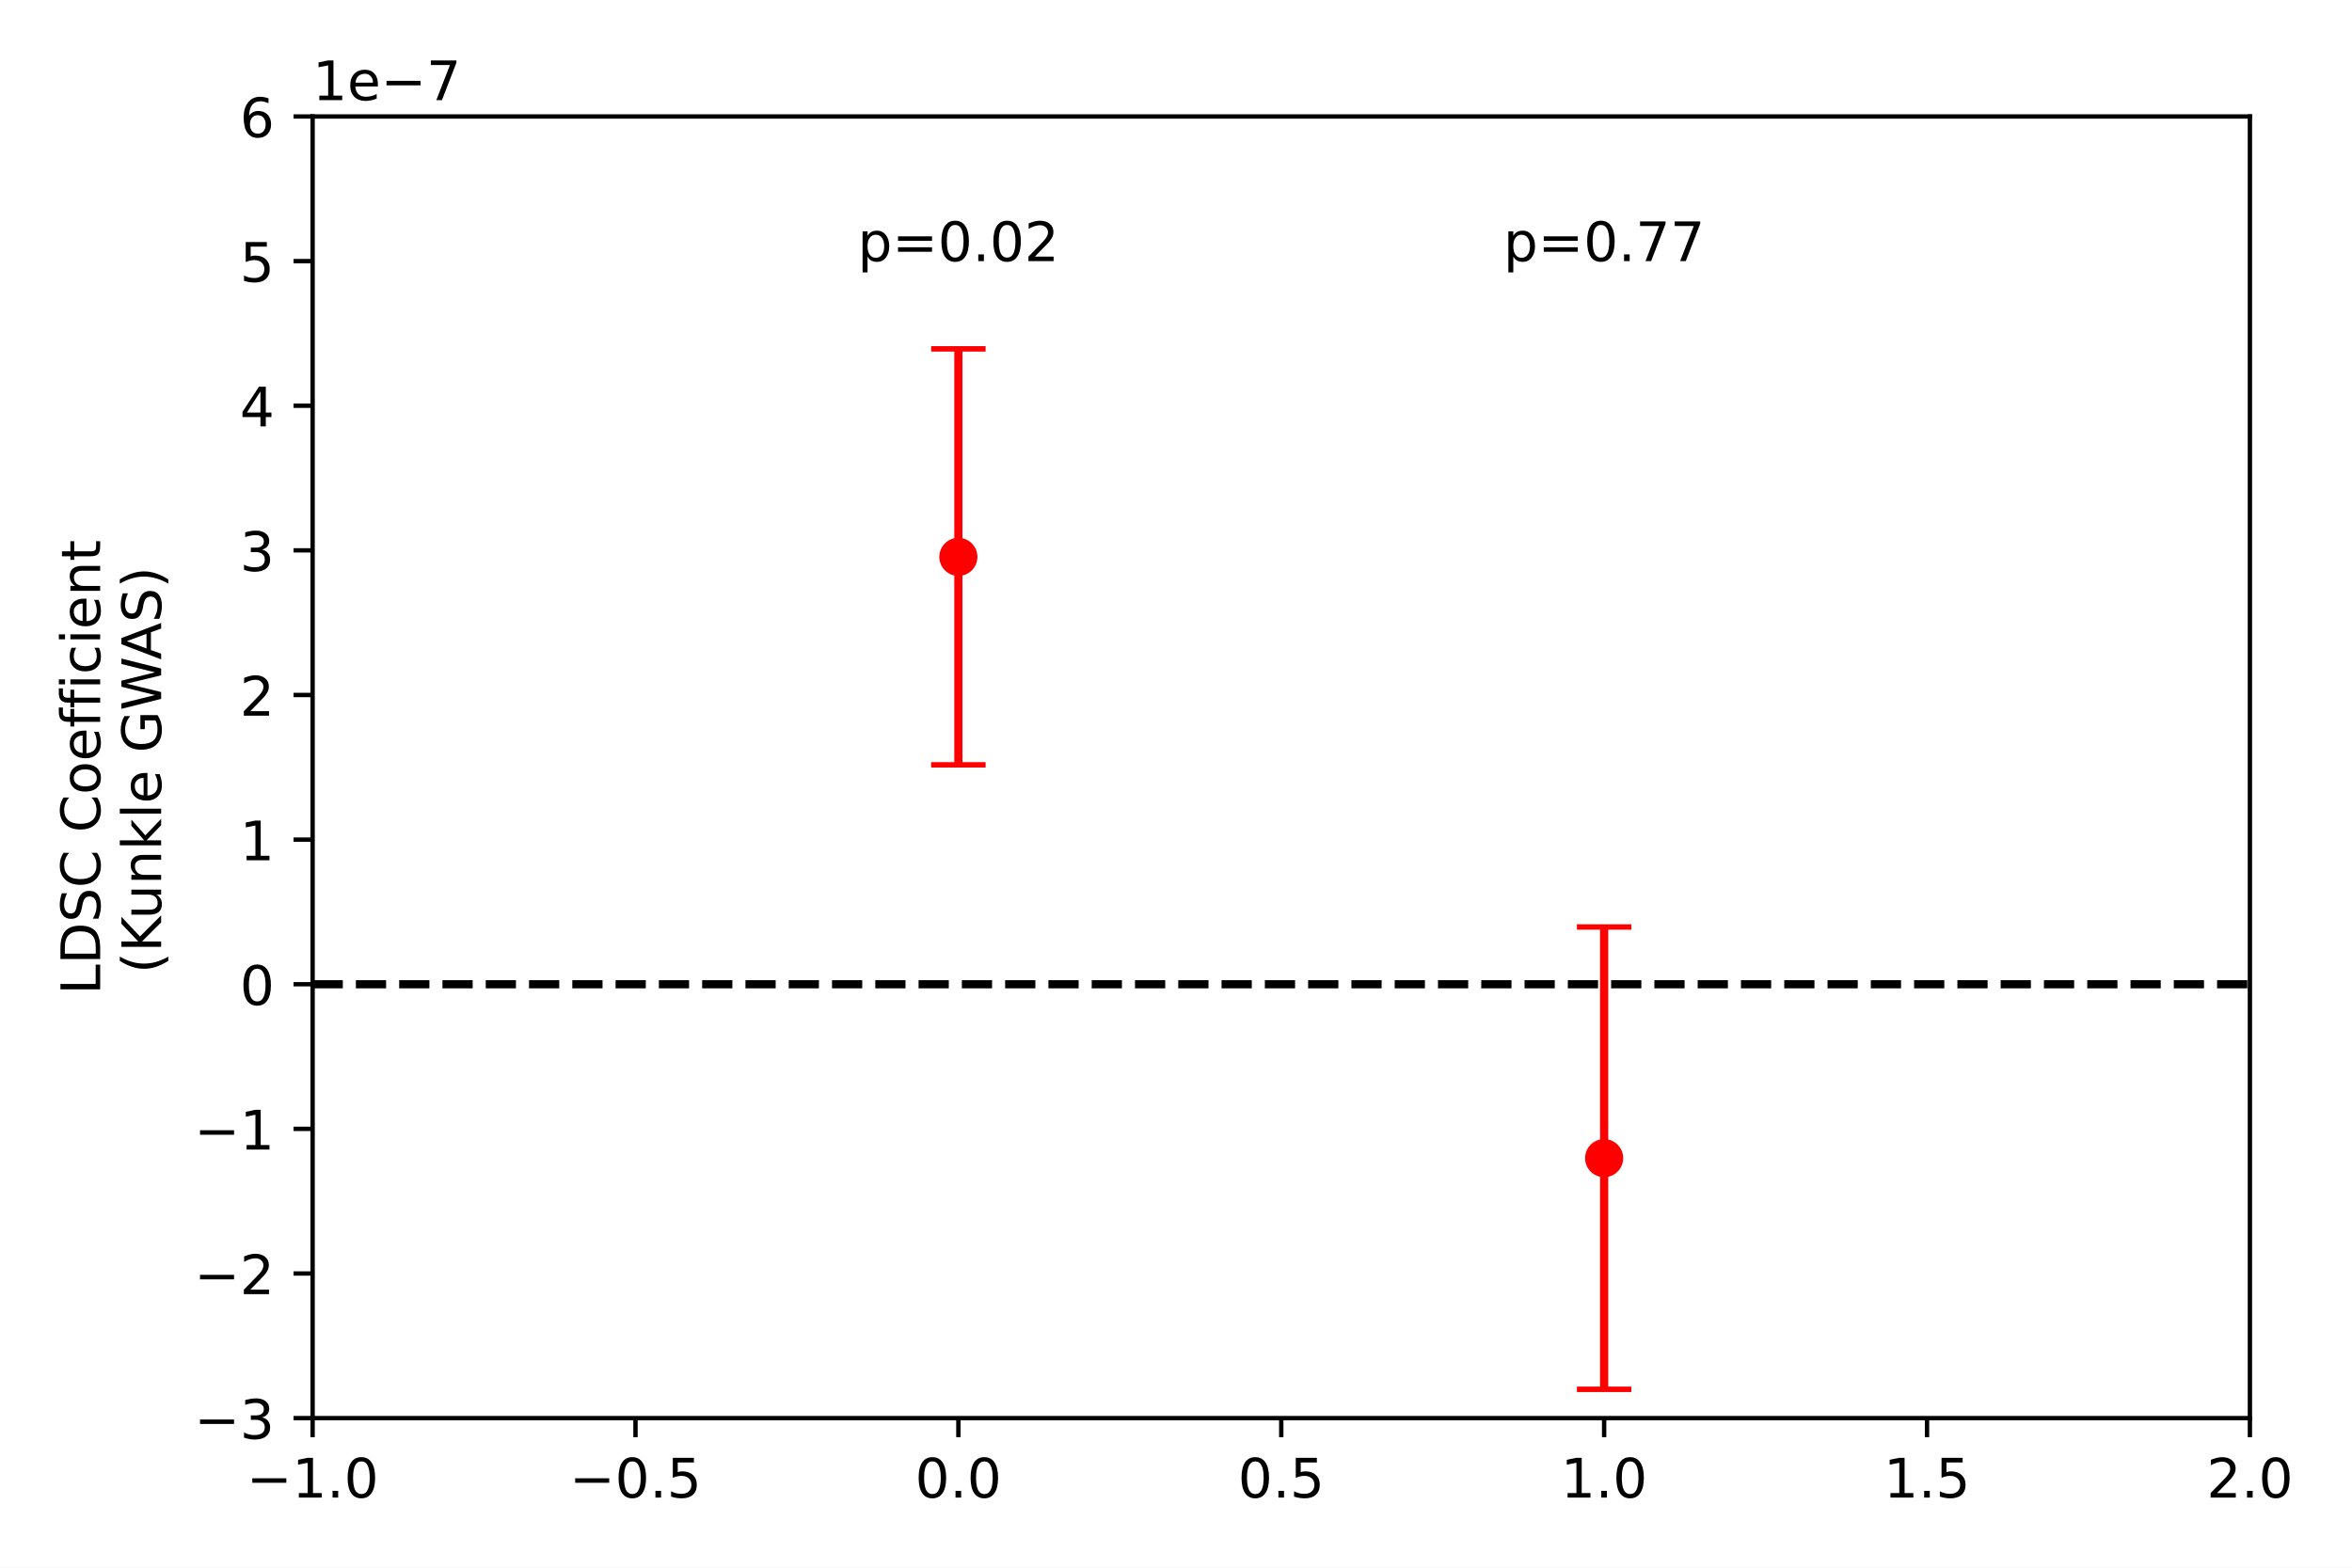
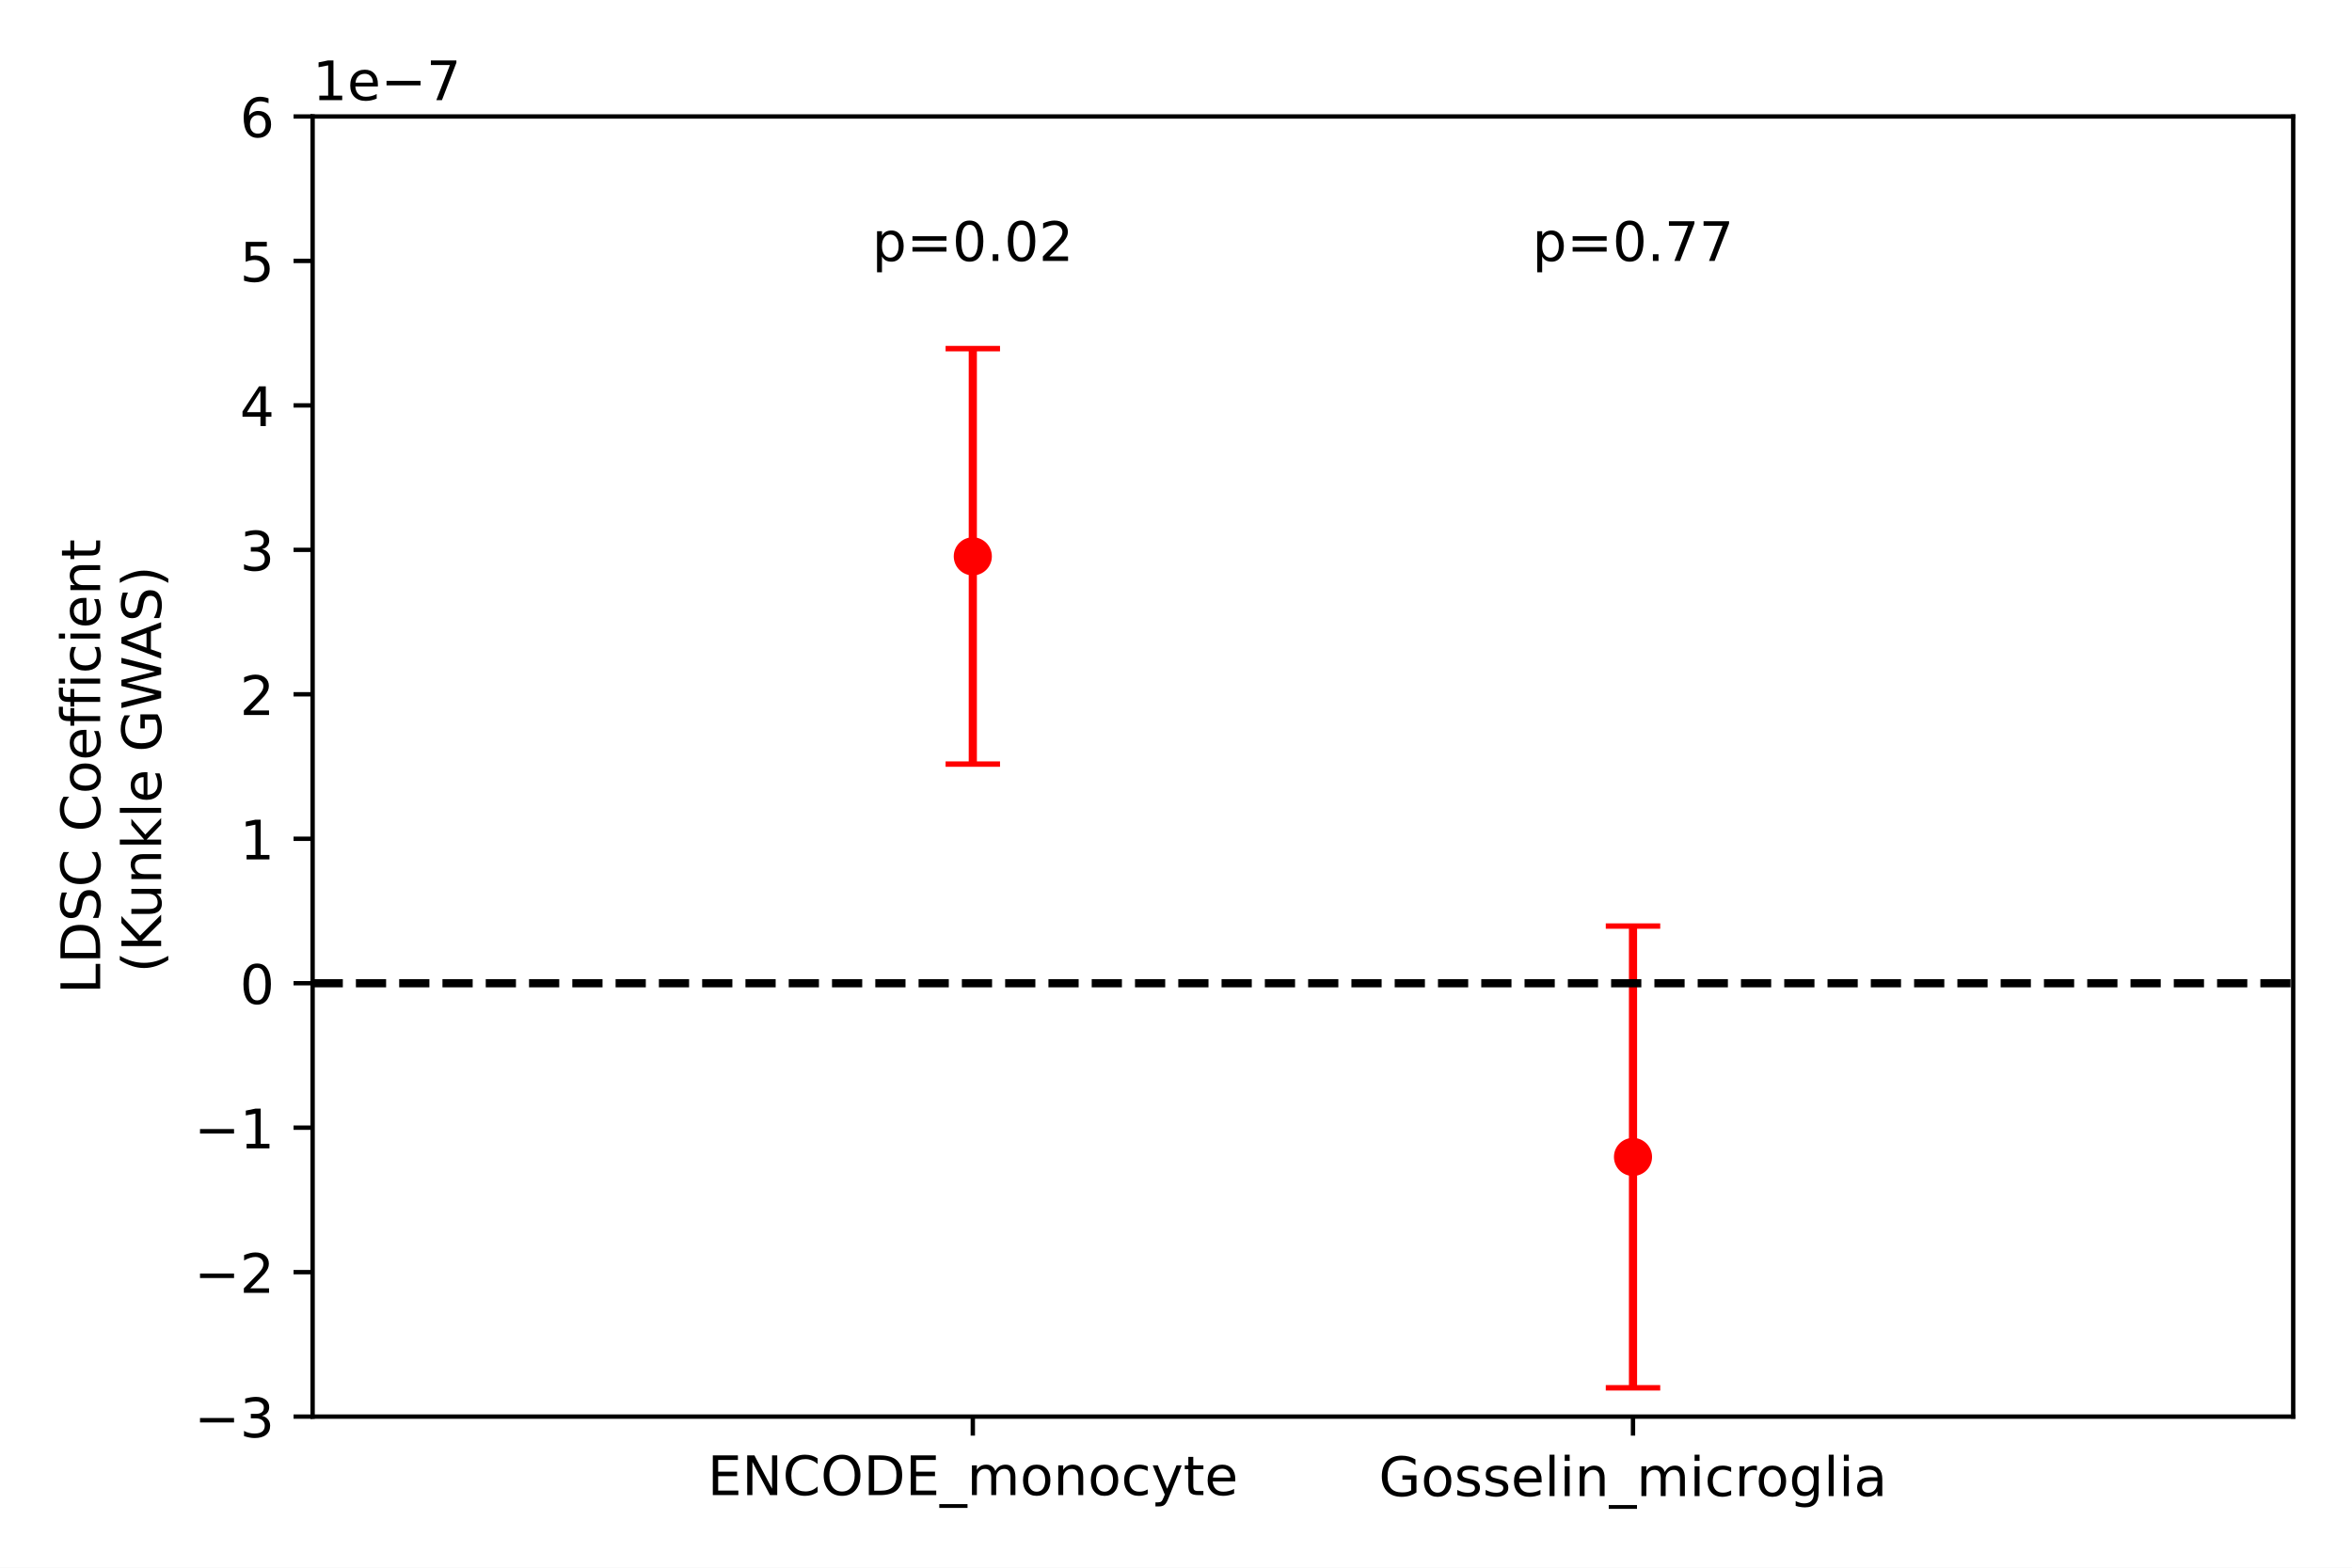
<svg xmlns="http://www.w3.org/2000/svg" xmlns:xlink="http://www.w3.org/1999/xlink" height="288pt" version="1.1" viewBox="0 0 432 288" width="432pt">
  <defs>
    <style type="text/css">
*{stroke-linecap:butt;stroke-linejoin:round;white-space:pre;}
  </style>
  </defs>
  <g id="figure_1">
    <g id="patch_1">
      <path d="M 0 288  L 432 288  L 432 0  L 0 0  z " style="fill:#ffffff;" />
    </g>
    <g id="axes_1">
      <g id="patch_2">
-         <path d="M 57.418 260.522  L 413.248 260.522  L 413.248 21.398  L 57.418 21.398  z " style="fill:#ffffff;" />
+         <path d="M 57.418 260.244  L 421.2 260.244  L 421.2 21.398  L 57.418 21.398  z " style="fill:#ffffff;" />
      </g>
      <g id="matplotlib.axis_1">
        <g id="xtick_1">
          <g id="line2d_1">
            <defs>
-               <path d="M 0 0  L 0 3.5  " id="m385cf84777" style="stroke:#000000;stroke-width:0.8;" />
+               <path d="M 0 0  L 0 3.5  " id="m3d83d09172" style="stroke:#000000;stroke-width:0.8;" />
            </defs>
            <g>
-               <use style="stroke:#000000;stroke-width:0.8;" x="57.418" xlink:href="#m385cf84777" y="260.522" />
+               <use style="stroke:#000000;stroke-width:0.8;" x="178.679" xlink:href="#m3d83d09172" y="260.244" />
            </g>
          </g>
          <g id="text_1">
-             <text style="font-family:DejaVu Sans;font-size:10px;font-style:normal;font-weight:normal;text-anchor:middle;" transform="rotate(-0, 57.41813, 275.1203)" x="57.418" y="275.12">−1.0</text>
+             <text style="font-family:DejaVu Sans;font-size:10px;font-style:normal;font-weight:normal;text-anchor:middle;" transform="rotate(-0, 178.6788, 274.6656)" x="178.679" y="274.666">ENCODE_monocyte</text>
          </g>
        </g>
        <g id="xtick_2">
          <g id="line2d_2">
            <g>
-               <use style="stroke:#000000;stroke-width:0.8;" x="116.723" xlink:href="#m385cf84777" y="260.522" />
+               <use style="stroke:#000000;stroke-width:0.8;" x="299.939" xlink:href="#m3d83d09172" y="260.244" />
            </g>
          </g>
          <g id="text_2">
-             <text style="font-family:DejaVu Sans;font-size:10px;font-style:normal;font-weight:normal;text-anchor:middle;" transform="rotate(-0, 116.7232, 275.1203)" x="116.723" y="275.12">−0.5</text>
-           </g>
-         </g>
-         <g id="xtick_3">
-           <g id="line2d_3">
-             <g>
-               <use style="stroke:#000000;stroke-width:0.8;" x="176.028" xlink:href="#m385cf84777" y="260.522" />
-             </g>
-           </g>
-           <g id="text_3">
-             <text style="font-family:DejaVu Sans;font-size:10px;font-style:normal;font-weight:normal;text-anchor:middle;" transform="rotate(-0, 176.0282, 275.1203)" x="176.028" y="275.12">0.0</text>
-           </g>
-         </g>
-         <g id="xtick_4">
-           <g id="line2d_4">
-             <g>
-               <use style="stroke:#000000;stroke-width:0.8;" x="235.333" xlink:href="#m385cf84777" y="260.522" />
-             </g>
-           </g>
-           <g id="text_4">
-             <text style="font-family:DejaVu Sans;font-size:10px;font-style:normal;font-weight:normal;text-anchor:middle;" transform="rotate(-0, 235.3333, 275.1203)" x="235.333" y="275.12">0.5</text>
-           </g>
-         </g>
-         <g id="xtick_5">
-           <g id="line2d_5">
-             <g>
-               <use style="stroke:#000000;stroke-width:0.8;" x="294.638" xlink:href="#m385cf84777" y="260.522" />
-             </g>
-           </g>
-           <g id="text_5">
-             <text style="font-family:DejaVu Sans;font-size:10px;font-style:normal;font-weight:normal;text-anchor:middle;" transform="rotate(-0, 294.6383, 275.1203)" x="294.638" y="275.12">1.0</text>
-           </g>
-         </g>
-         <g id="xtick_6">
-           <g id="line2d_6">
-             <g>
-               <use style="stroke:#000000;stroke-width:0.8;" x="353.943" xlink:href="#m385cf84777" y="260.522" />
-             </g>
-           </g>
-           <g id="text_6">
-             <text style="font-family:DejaVu Sans;font-size:10px;font-style:normal;font-weight:normal;text-anchor:middle;" transform="rotate(-0, 353.9434, 275.1203)" x="353.943" y="275.12">1.5</text>
-           </g>
-         </g>
-         <g id="xtick_7">
-           <g id="line2d_7">
-             <g>
-               <use style="stroke:#000000;stroke-width:0.8;" x="413.248" xlink:href="#m385cf84777" y="260.522" />
-             </g>
-           </g>
-           <g id="text_7">
-             <text style="font-family:DejaVu Sans;font-size:10px;font-style:normal;font-weight:normal;text-anchor:middle;" transform="rotate(-0, 413.2484, 275.1203)" x="413.248" y="275.12">2.0</text>
+             <text style="font-family:DejaVu Sans;font-size:10px;font-style:normal;font-weight:normal;text-anchor:middle;" transform="rotate(-0, 299.9394, 274.8422)" x="299.939" y="274.842">Gosselin_microglia</text>
          </g>
        </g>
      </g>
      <g id="matplotlib.axis_2">
        <g id="ytick_1">
+           <g id="line2d_3">
+             <defs>
+               <path d="M 0 0  L -3.5 0  " id="mbc5e724004" style="stroke:#000000;stroke-width:0.8;" />
+             </defs>
+             <g>
+               <use style="stroke:#000000;stroke-width:0.8;" x="57.418" xlink:href="#mbc5e724004" y="260.244" />
+             </g>
+           </g>
+           <g id="text_3">
+             <text style="font-family:DejaVu Sans;font-size:10px;font-style:normal;font-weight:normal;text-anchor:end;" transform="rotate(-0, 50.41813, 264.043)" x="50.418" y="264.043">−3</text>
+           </g>
+         </g>
+         <g id="ytick_2">
+           <g id="line2d_4">
+             <g>
+               <use style="stroke:#000000;stroke-width:0.8;" x="57.418" xlink:href="#mbc5e724004" y="233.705" />
+             </g>
+           </g>
+           <g id="text_4">
+             <text style="font-family:DejaVu Sans;font-size:10px;font-style:normal;font-weight:normal;text-anchor:end;" transform="rotate(-0, 50.41813, 237.5046)" x="50.418" y="237.505">−2</text>
+           </g>
+         </g>
+         <g id="ytick_3">
+           <g id="line2d_5">
+             <g>
+               <use style="stroke:#000000;stroke-width:0.8;" x="57.418" xlink:href="#mbc5e724004" y="207.167" />
+             </g>
+           </g>
+           <g id="text_5">
+             <text style="font-family:DejaVu Sans;font-size:10px;font-style:normal;font-weight:normal;text-anchor:end;" transform="rotate(-0, 50.41813, 210.9662)" x="50.418" y="210.966">−1</text>
+           </g>
+         </g>
+         <g id="ytick_4">
+           <g id="line2d_6">
+             <g>
+               <use style="stroke:#000000;stroke-width:0.8;" x="57.418" xlink:href="#mbc5e724004" y="180.629" />
+             </g>
+           </g>
+           <g id="text_6">
+             <text style="font-family:DejaVu Sans;font-size:10px;font-style:normal;font-weight:normal;text-anchor:end;" transform="rotate(-0, 50.41813, 184.4279)" x="50.418" y="184.428">0</text>
+           </g>
+         </g>
+         <g id="ytick_5">
+           <g id="line2d_7">
+             <g>
+               <use style="stroke:#000000;stroke-width:0.8;" x="57.418" xlink:href="#mbc5e724004" y="154.09" />
+             </g>
+           </g>
+           <g id="text_7">
+             <text style="font-family:DejaVu Sans;font-size:10px;font-style:normal;font-weight:normal;text-anchor:end;" transform="rotate(-0, 50.41813, 157.8895)" x="50.418" y="157.889">1</text>
+           </g>
+         </g>
+         <g id="ytick_6">
          <g id="line2d_8">
-             <defs>
-               <path d="M 0 0  L -3.5 0  " id="m4944497262" style="stroke:#000000;stroke-width:0.8;" />
-             </defs>
-             <g>
-               <use style="stroke:#000000;stroke-width:0.8;" x="57.418" xlink:href="#m4944497262" y="260.522" />
+             <g>
+               <use style="stroke:#000000;stroke-width:0.8;" x="57.418" xlink:href="#mbc5e724004" y="127.552" />
            </g>
          </g>
          <g id="text_8">
-             <text style="font-family:DejaVu Sans;font-size:10px;font-style:normal;font-weight:normal;text-anchor:end;" transform="rotate(-0, 50.41813, 264.3211)" x="50.418" y="264.321">−3</text>
-           </g>
-         </g>
-         <g id="ytick_2">
+             <text style="font-family:DejaVu Sans;font-size:10px;font-style:normal;font-weight:normal;text-anchor:end;" transform="rotate(-0, 50.41813, 131.3511)" x="50.418" y="131.351">2</text>
+           </g>
+         </g>
+         <g id="ytick_7">
          <g id="line2d_9">
            <g>
-               <use style="stroke:#000000;stroke-width:0.8;" x="57.418" xlink:href="#m4944497262" y="233.953" />
+               <use style="stroke:#000000;stroke-width:0.8;" x="57.418" xlink:href="#mbc5e724004" y="101.014" />
            </g>
          </g>
          <g id="text_9">
-             <text style="font-family:DejaVu Sans;font-size:10px;font-style:normal;font-weight:normal;text-anchor:end;" transform="rotate(-0, 50.41813, 237.7518)" x="50.418" y="237.752">−2</text>
-           </g>
-         </g>
-         <g id="ytick_3">
+             <text style="font-family:DejaVu Sans;font-size:10px;font-style:normal;font-weight:normal;text-anchor:end;" transform="rotate(-0, 50.41813, 104.8128)" x="50.418" y="104.813">3</text>
+           </g>
+         </g>
+         <g id="ytick_8">
          <g id="line2d_10">
            <g>
-               <use style="stroke:#000000;stroke-width:0.8;" x="57.418" xlink:href="#m4944497262" y="207.383" />
+               <use style="stroke:#000000;stroke-width:0.8;" x="57.418" xlink:href="#mbc5e724004" y="74.475" />
            </g>
          </g>
          <g id="text_10">
-             <text style="font-family:DejaVu Sans;font-size:10px;font-style:normal;font-weight:normal;text-anchor:end;" transform="rotate(-0, 50.41813, 211.1826)" x="50.418" y="211.183">−1</text>
-           </g>
-         </g>
-         <g id="ytick_4">
+             <text style="font-family:DejaVu Sans;font-size:10px;font-style:normal;font-weight:normal;text-anchor:end;" transform="rotate(-0, 50.41813, 78.27439)" x="50.418" y="78.274">4</text>
+           </g>
+         </g>
+         <g id="ytick_9">
          <g id="line2d_11">
            <g>
-               <use style="stroke:#000000;stroke-width:0.8;" x="57.418" xlink:href="#m4944497262" y="180.814" />
+               <use style="stroke:#000000;stroke-width:0.8;" x="57.418" xlink:href="#mbc5e724004" y="47.937" />
            </g>
          </g>
          <g id="text_11">
-             <text style="font-family:DejaVu Sans;font-size:10px;font-style:normal;font-weight:normal;text-anchor:end;" transform="rotate(-0, 50.41813, 184.6133)" x="50.418" y="184.613">0</text>
-           </g>
-         </g>
-         <g id="ytick_5">
+             <text style="font-family:DejaVu Sans;font-size:10px;font-style:normal;font-weight:normal;text-anchor:end;" transform="rotate(-0, 50.41813, 51.73602)" x="50.418" y="51.736">5</text>
+           </g>
+         </g>
+         <g id="ytick_10">
          <g id="line2d_12">
            <g>
-               <use style="stroke:#000000;stroke-width:0.8;" x="57.418" xlink:href="#m4944497262" y="154.245" />
+               <use style="stroke:#000000;stroke-width:0.8;" x="57.418" xlink:href="#mbc5e724004" y="21.398" />
            </g>
          </g>
          <g id="text_12">
-             <text style="font-family:DejaVu Sans;font-size:10px;font-style:normal;font-weight:normal;text-anchor:end;" transform="rotate(-0, 50.41813, 158.044)" x="50.418" y="158.044">1</text>
-           </g>
-         </g>
-         <g id="ytick_6">
-           <g id="line2d_13">
-             <g>
-               <use style="stroke:#000000;stroke-width:0.8;" x="57.418" xlink:href="#m4944497262" y="127.676" />
-             </g>
-           </g>
-           <g id="text_13">
-             <text style="font-family:DejaVu Sans;font-size:10px;font-style:normal;font-weight:normal;text-anchor:end;" transform="rotate(-0, 50.41813, 131.4747)" x="50.418" y="131.475">2</text>
-           </g>
-         </g>
-         <g id="ytick_7">
-           <g id="line2d_14">
-             <g>
-               <use style="stroke:#000000;stroke-width:0.8;" x="57.418" xlink:href="#m4944497262" y="101.106" />
-             </g>
-           </g>
-           <g id="text_14">
-             <text style="font-family:DejaVu Sans;font-size:10px;font-style:normal;font-weight:normal;text-anchor:end;" transform="rotate(-0, 50.41813, 104.9055)" x="50.418" y="104.905">3</text>
-           </g>
-         </g>
-         <g id="ytick_8">
-           <g id="line2d_15">
-             <g>
-               <use style="stroke:#000000;stroke-width:0.8;" x="57.418" xlink:href="#m4944497262" y="74.537" />
-             </g>
-           </g>
-           <g id="text_15">
-             <text style="font-family:DejaVu Sans;font-size:10px;font-style:normal;font-weight:normal;text-anchor:end;" transform="rotate(-0, 50.41813, 78.3362)" x="50.418" y="78.336">4</text>
-           </g>
-         </g>
-         <g id="ytick_9">
-           <g id="line2d_16">
-             <g>
-               <use style="stroke:#000000;stroke-width:0.8;" x="57.418" xlink:href="#m4944497262" y="47.968" />
-             </g>
-           </g>
-           <g id="text_16">
-             <text style="font-family:DejaVu Sans;font-size:10px;font-style:normal;font-weight:normal;text-anchor:end;" transform="rotate(-0, 50.41813, 51.76693)" x="50.418" y="51.767">5</text>
-           </g>
-         </g>
-         <g id="ytick_10">
-           <g id="line2d_17">
-             <g>
-               <use style="stroke:#000000;stroke-width:0.8;" x="57.418" xlink:href="#m4944497262" y="21.398" />
-             </g>
-           </g>
-           <g id="text_17">
            <text style="font-family:DejaVu Sans;font-size:10px;font-style:normal;font-weight:normal;text-anchor:end;" transform="rotate(-0, 50.41813, 25.19766)" x="50.418" y="25.198">6</text>
          </g>
        </g>
-         <g id="text_18">
-           <text style="font-family:DejaVu Sans;font-size:10px;font-style:normal;font-weight:normal;" transform="translate(18.39844 182.7312)rotate(-90)">LDSC Coefficient</text>
-           <text style="font-family:DejaVu Sans;font-size:10px;font-style:normal;font-weight:normal;" transform="translate(29.59625 178.8328)rotate(-90)">(Kunkle GWAS)</text>
-         </g>
-         <g id="text_19">
+         <g id="text_13">
+           <text style="font-family:DejaVu Sans;font-size:10px;font-style:normal;font-weight:normal;" transform="translate(18.39844 182.5922)rotate(-90)">LDSC Coefficient</text>
+           <text style="font-family:DejaVu Sans;font-size:10px;font-style:normal;font-weight:normal;" transform="translate(29.59625 178.6937)rotate(-90)">(Kunkle GWAS)</text>
+         </g>
+         <g id="text_14">
          <text style="font-family:DejaVu Sans;font-size:10px;font-style:normal;font-weight:normal;text-anchor:start;" transform="rotate(-0, 57.41813, 18.39844)" x="57.418" y="18.398">1e−7</text>
        </g>
      </g>
      <g id="LineCollection_1">
-         <path clip-path="url(#pb3232ac756)" d="M 176.028 140.51  L 176.028 64.094  " style="fill:none;stroke:#ff0000;stroke-width:1.5;" />
-         <path clip-path="url(#pb3232ac756)" d="M 294.638 255.228  L 294.638 170.3  " style="fill:none;stroke:#ff0000;stroke-width:1.5;" />
-       </g>
-       <g id="line2d_18">
+         <path clip-path="url(#p32ca631d1b)" d="M 178.679 140.371  L 178.679 64.045  " style="fill:none;stroke:#ff0000;stroke-width:1.5;" />
+         <path clip-path="url(#p32ca631d1b)" d="M 299.939 254.956  L 299.939 170.127  " style="fill:none;stroke:#ff0000;stroke-width:1.5;" />
+       </g>
+       <g id="line2d_13">
        <defs>
-           <path d="M 5 0  L -5 -0  " id="md8f47cbf6f" style="stroke:#ff0000;" />
+           <path d="M 5 0  L -5 -0  " id="m5c00ad4ac6" style="stroke:#ff0000;" />
        </defs>
-         <g clip-path="url(#pb3232ac756)">
-           <use style="fill:#ff0000;stroke:#ff0000;" x="176.028" xlink:href="#md8f47cbf6f" y="140.51" />
-           <use style="fill:#ff0000;stroke:#ff0000;" x="294.638" xlink:href="#md8f47cbf6f" y="255.228" />
-         </g>
-       </g>
-       <g id="line2d_19">
-         <g clip-path="url(#pb3232ac756)">
-           <use style="fill:#ff0000;stroke:#ff0000;" x="176.028" xlink:href="#md8f47cbf6f" y="64.094" />
-           <use style="fill:#ff0000;stroke:#ff0000;" x="294.638" xlink:href="#md8f47cbf6f" y="170.3" />
-         </g>
-       </g>
-       <g id="line2d_20">
-         <path clip-path="url(#pb3232ac756)" d="M 57.418 180.814  L 413.248 180.814  " style="fill:none;stroke:#000000;stroke-dasharray:5.55,2.4;stroke-dashoffset:0;stroke-width:1.5;" />
-       </g>
-       <g id="line2d_21">
+         <g clip-path="url(#p32ca631d1b)">
+           <use style="fill:#ff0000;stroke:#ff0000;" x="178.679" xlink:href="#m5c00ad4ac6" y="140.371" />
+           <use style="fill:#ff0000;stroke:#ff0000;" x="299.939" xlink:href="#m5c00ad4ac6" y="254.956" />
+         </g>
+       </g>
+       <g id="line2d_14">
+         <g clip-path="url(#p32ca631d1b)">
+           <use style="fill:#ff0000;stroke:#ff0000;" x="178.679" xlink:href="#m5c00ad4ac6" y="64.045" />
+           <use style="fill:#ff0000;stroke:#ff0000;" x="299.939" xlink:href="#m5c00ad4ac6" y="170.127" />
+         </g>
+       </g>
+       <g id="line2d_15">
+         <path clip-path="url(#p32ca631d1b)" d="M 57.418 180.629  L 421.2 180.629  " style="fill:none;stroke:#000000;stroke-dasharray:5.55,2.4;stroke-dashoffset:0;stroke-width:1.5;" />
+       </g>
+       <g id="line2d_16">
        <defs>
-           <path d="M 0 3  C 0.796 3 1.559 2.684 2.121 2.121  C 2.684 1.559 3 0.796 3 0  C 3 -0.796 2.684 -1.559 2.121 -2.121  C 1.559 -2.684 0.796 -3 0 -3  C -0.796 -3 -1.559 -2.684 -2.121 -2.121  C -2.684 -1.559 -3 -0.796 -3 0  C -3 0.796 -2.684 1.559 -2.121 2.121  C -1.559 2.684 -0.796 3 0 3  z " id="mca6f064823" style="stroke:#ff0000;" />
+           <path d="M 0 3  C 0.796 3 1.559 2.684 2.121 2.121  C 2.684 1.559 3 0.796 3 0  C 3 -0.796 2.684 -1.559 2.121 -2.121  C 1.559 -2.684 0.796 -3 0 -3  C -0.796 -3 -1.559 -2.684 -2.121 -2.121  C -2.684 -1.559 -3 -0.796 -3 0  C -3 0.796 -2.684 1.559 -2.121 2.121  C -1.559 2.684 -0.796 3 0 3  z " id="m0564bc91e6" style="stroke:#ff0000;" />
        </defs>
-         <g clip-path="url(#pb3232ac756)">
-           <use style="fill:#ff0000;stroke:#ff0000;" x="176.028" xlink:href="#mca6f064823" y="102.302" />
-           <use style="fill:#ff0000;stroke:#ff0000;" x="294.638" xlink:href="#mca6f064823" y="212.764" />
+         <g clip-path="url(#p32ca631d1b)">
+           <use style="fill:#ff0000;stroke:#ff0000;" x="178.679" xlink:href="#m0564bc91e6" y="102.208" />
+           <use style="fill:#ff0000;stroke:#ff0000;" x="299.939" xlink:href="#m0564bc91e6" y="212.542" />
        </g>
      </g>
      <g id="patch_3">
-         <path d="M 57.418 260.522  L 57.418 21.398  " style="fill:none;stroke:#000000;stroke-linecap:square;stroke-linejoin:miter;stroke-width:0.8;" />
+         <path d="M 57.418 260.244  L 57.418 21.398  " style="fill:none;stroke:#000000;stroke-linecap:square;stroke-linejoin:miter;stroke-width:0.8;" />
      </g>
      <g id="patch_4">
-         <path d="M 413.248 260.522  L 413.248 21.398  " style="fill:none;stroke:#000000;stroke-linecap:square;stroke-linejoin:miter;stroke-width:0.8;" />
+         <path d="M 421.2 260.244  L 421.2 21.398  " style="fill:none;stroke:#000000;stroke-linecap:square;stroke-linejoin:miter;stroke-width:0.8;" />
      </g>
      <g id="patch_5">
-         <path d="M 57.418 260.522  L 413.248 260.522  " style="fill:none;stroke:#000000;stroke-linecap:square;stroke-linejoin:miter;stroke-width:0.8;" />
+         <path d="M 57.418 260.244  L 421.2 260.244  " style="fill:none;stroke:#000000;stroke-linecap:square;stroke-linejoin:miter;stroke-width:0.8;" />
      </g>
      <g id="patch_6">
-         <path d="M 57.418 21.398  L 413.248 21.398  " style="fill:none;stroke:#000000;stroke-linecap:square;stroke-linejoin:miter;stroke-width:0.8;" />
-       </g>
-       <g id="text_20">
-         <text style="font-family:DejaVu Sans;font-size:10px;font-style:normal;font-weight:normal;text-anchor:middle;" transform="rotate(-0, 176.0282, 47.96771)" x="176.028" y="47.968">p=0.02</text>
-       </g>
-       <g id="text_21">
-         <text style="font-family:DejaVu Sans;font-size:10px;font-style:normal;font-weight:normal;text-anchor:middle;" transform="rotate(-0, 294.6383, 47.96771)" x="294.638" y="47.968">p=0.77</text>
+         <path d="M 57.418 21.398  L 421.2 21.398  " style="fill:none;stroke:#000000;stroke-linecap:square;stroke-linejoin:miter;stroke-width:0.8;" />
+       </g>
+       <g id="text_15">
+         <text style="font-family:DejaVu Sans;font-size:10px;font-style:normal;font-weight:normal;text-anchor:middle;" transform="rotate(-0, 178.6788, 47.93681)" x="178.679" y="47.937">p=0.02</text>
+       </g>
+       <g id="text_16">
+         <text style="font-family:DejaVu Sans;font-size:10px;font-style:normal;font-weight:normal;text-anchor:middle;" transform="rotate(-0, 299.9394, 47.93681)" x="299.939" y="47.937">p=0.77</text>
      </g>
    </g>
  </g>
  <defs>
-     <clipPath id="pb3232ac756">
-       <rect height="239.123" width="355.83" x="57.418" y="21.398" />
+     <clipPath id="p32ca631d1b">
+       <rect height="238.845" width="363.782" x="57.418" y="21.398" />
    </clipPath>
  </defs>
</svg>
